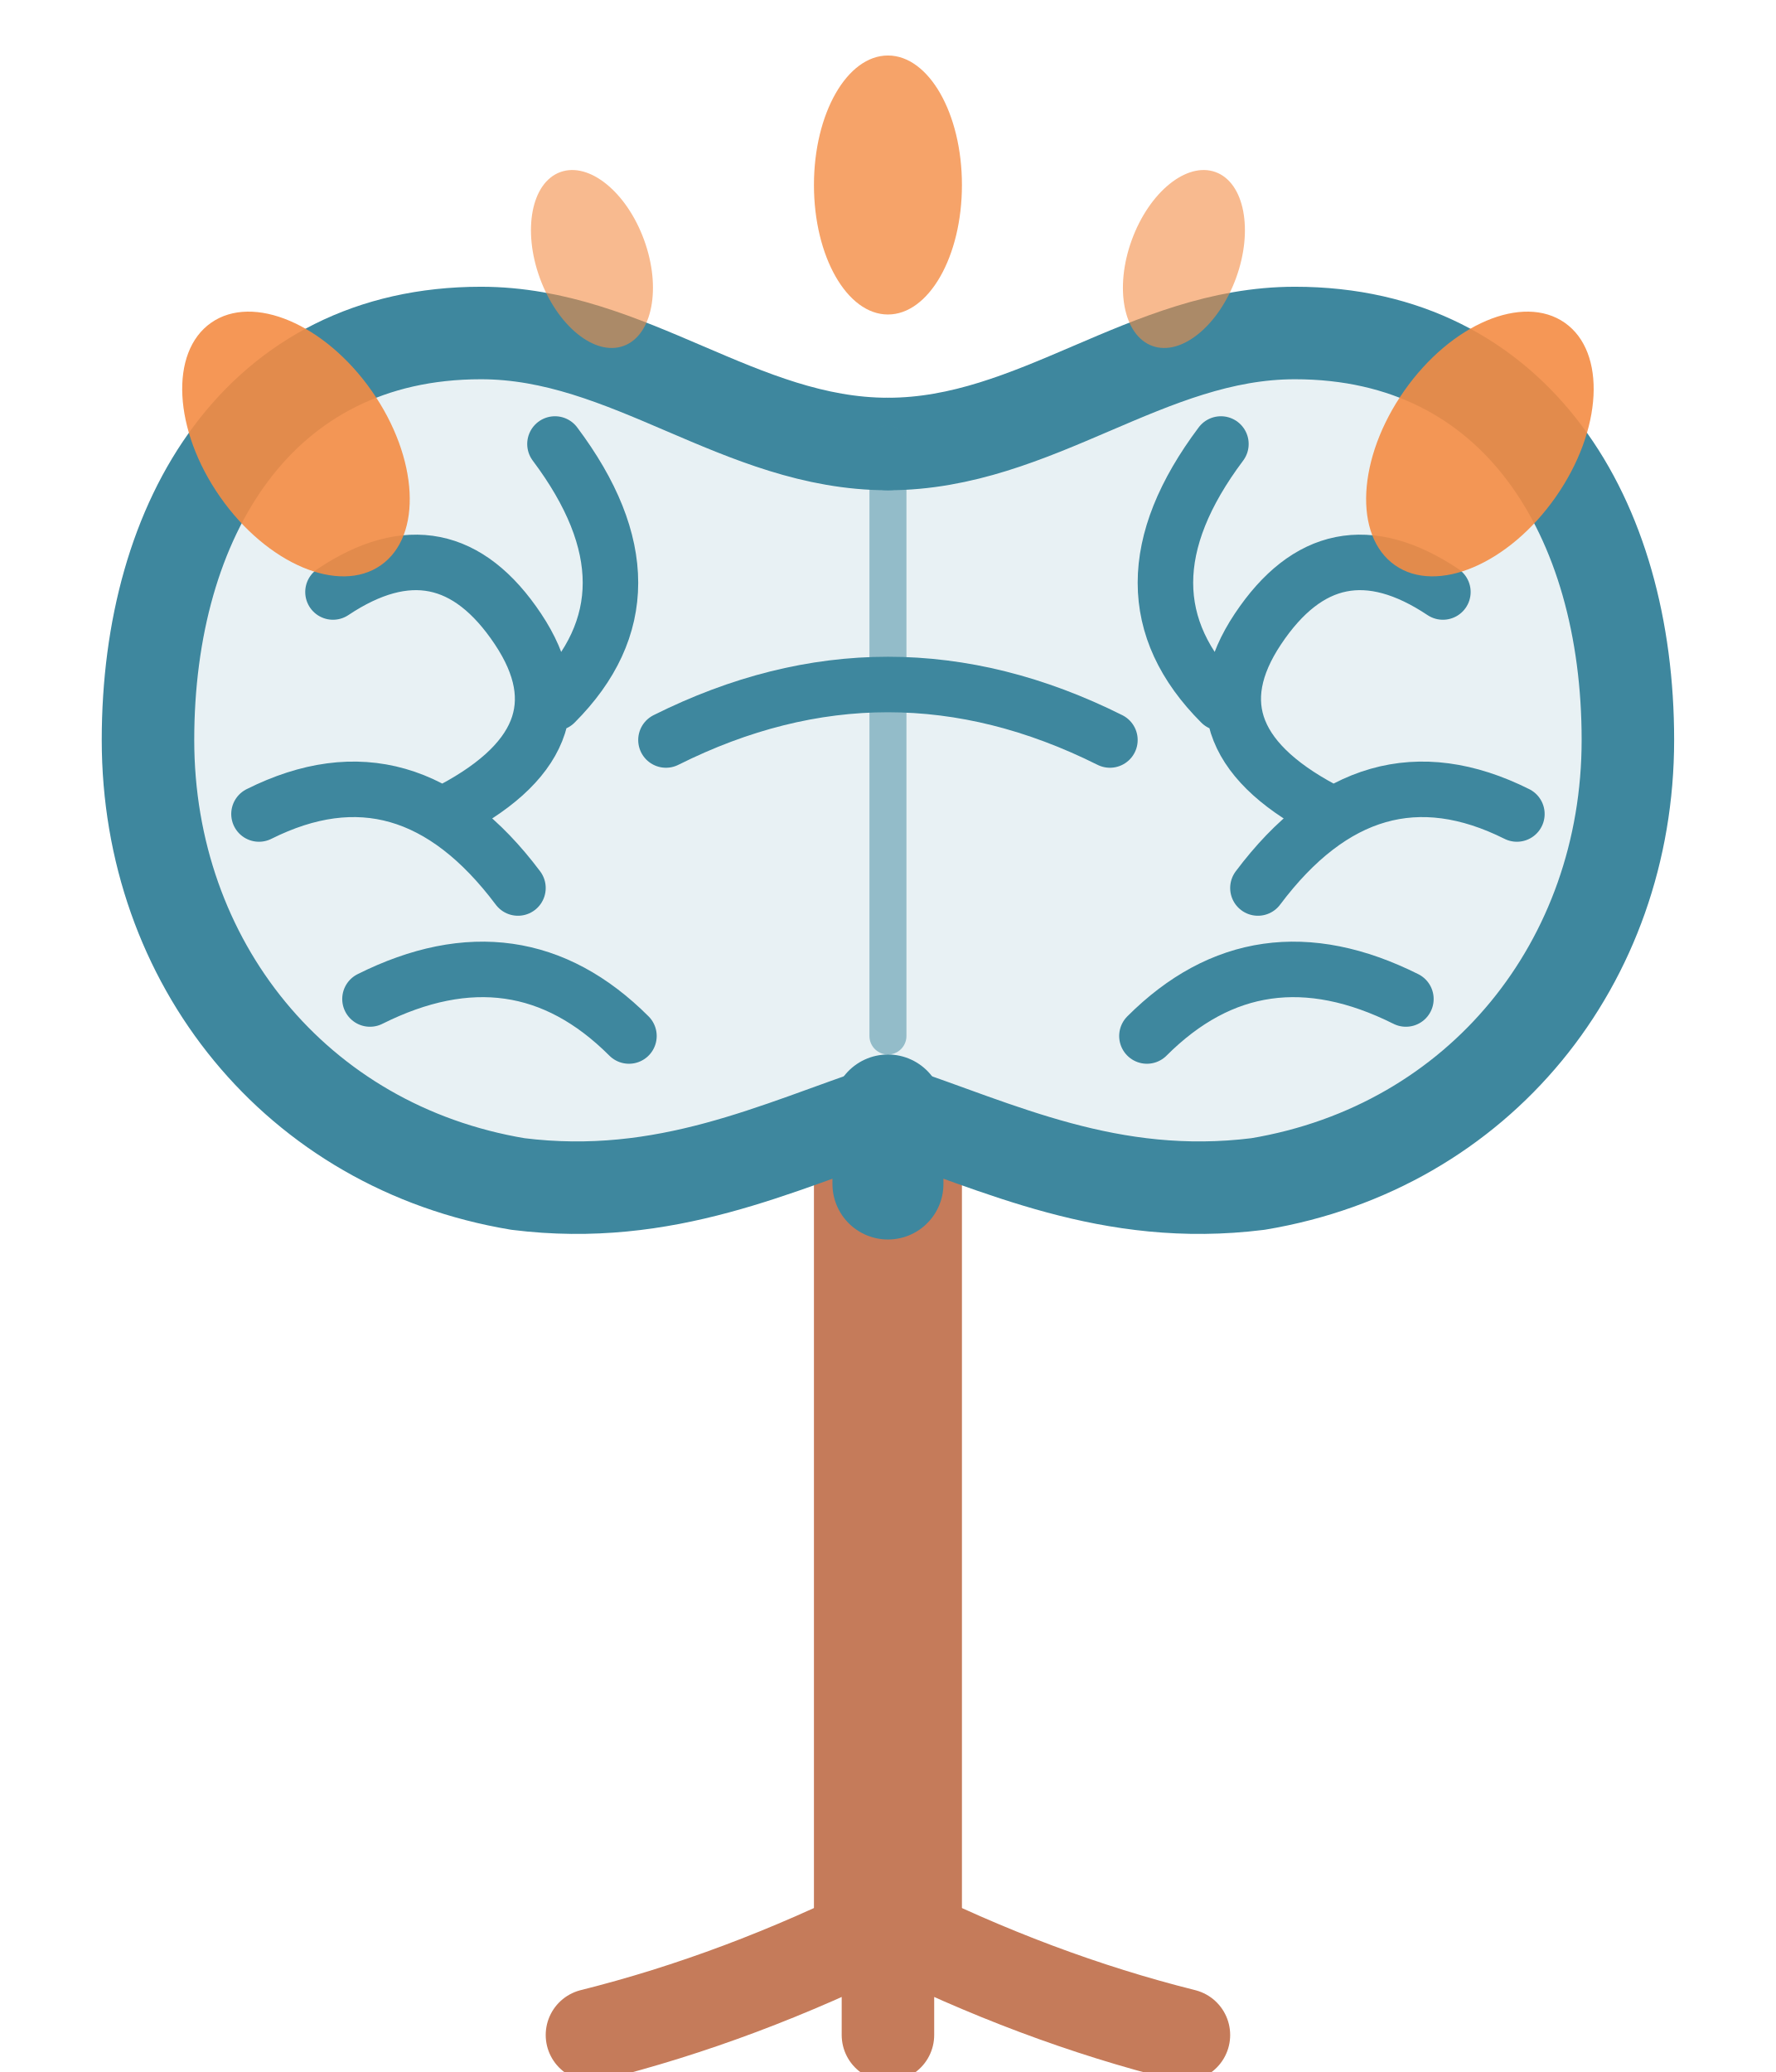
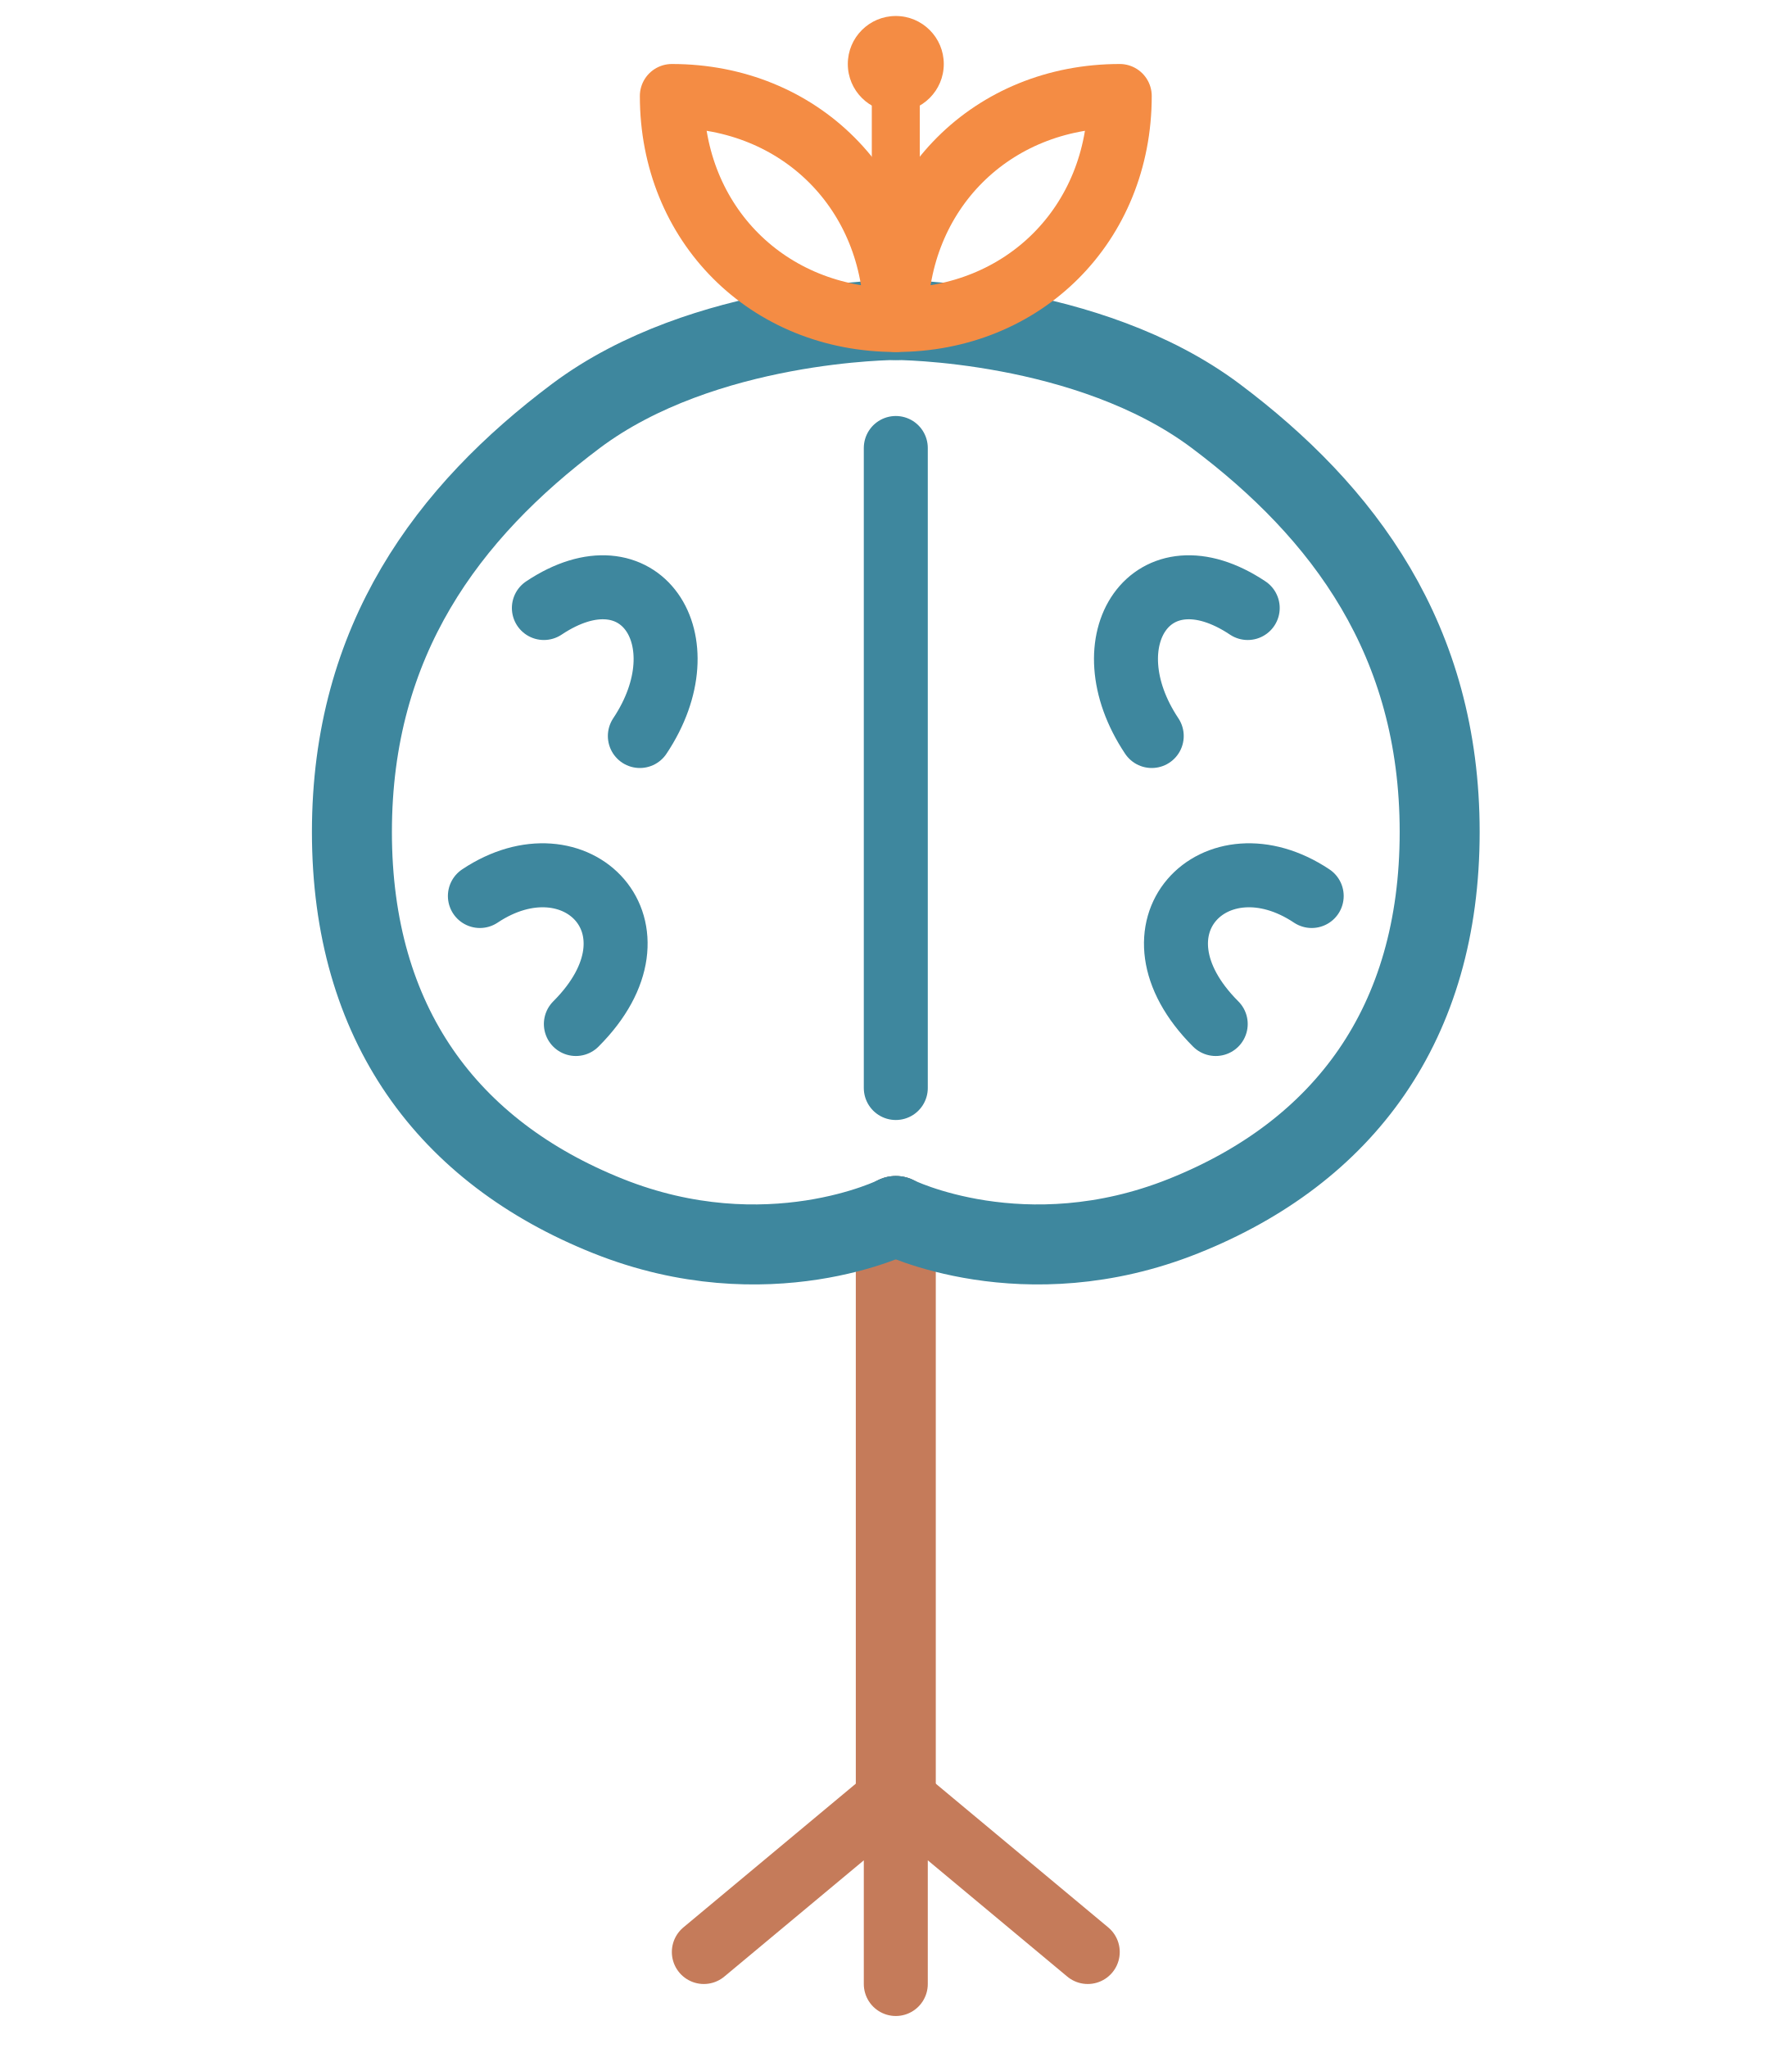
- <svg xmlns="http://www.w3.org/2000/svg" viewBox="0 0 48 56" fill="none">
-   <path d="M24 52 L24 32" stroke="#c57b5a" stroke-width="4" stroke-linecap="round" />
-   <path d="M24 52 Q20 54 16 55 M24 52 Q28 54 32 55 M24 52 L24 55" stroke="#c57b5a" stroke-width="2.5" stroke-linecap="round" />
-   <path d="M24 12         C20 12 17 9 13 9        C7 9 4 14 4 20        C4 26 8 31 14 32        C18 32.5 21 31 24 30" stroke="#3e879e" stroke-width="2.5" stroke-linecap="round" stroke-linejoin="round" fill="rgba(62, 135, 158, 0.12)" />
-   <path d="M24 12         C28 12 31 9 35 9        C41 9 44 14 44 20        C44 26 40 31 34 32        C30 32.5 27 31 24 30" stroke="#3e879e" stroke-width="2.5" stroke-linecap="round" stroke-linejoin="round" fill="rgba(62, 135, 158, 0.12)" />
-   <path d="M24 30 L24 32" stroke="#3e879e" stroke-width="3" stroke-linecap="round" />
-   <path d="M9 16 Q12 14 14 17 Q16 20 12 22        M7 22 Q11 20 14 24        M15 12 Q18 16 15 19        M10 27 Q14 25 17 28" stroke="#3e879e" stroke-width="1.5" stroke-linecap="round" fill="none" />
-   <path d="M39 16 Q36 14 34 17 Q32 20 36 22        M41 22 Q37 20 34 24        M33 12 Q30 16 33 19        M38 27 Q34 25 31 28" stroke="#3e879e" stroke-width="1.5" stroke-linecap="round" fill="none" />
-   <path d="M18 20 Q24 17 30 20" stroke="#3e879e" stroke-width="1.5" stroke-linecap="round" fill="none" />
-   <path d="M24 12 L24 28" stroke="#3e879e" stroke-width="1" stroke-linecap="round" opacity="0.5" />
-   <ellipse cx="8" cy="12" rx="2.5" ry="4" fill="#f48c44" opacity="0.9" transform="rotate(-35 8 12)" />
-   <ellipse cx="40" cy="12" rx="2.5" ry="4" fill="#f48c44" opacity="0.9" transform="rotate(35 40 12)" />
-   <ellipse cx="24" cy="5" rx="2" ry="3.5" fill="#f48c44" opacity="0.8" />
-   <ellipse cx="16" cy="7" rx="1.5" ry="2.5" fill="#f48c44" opacity="0.6" transform="rotate(-20 16 7)" />
-   <ellipse cx="32" cy="7" rx="1.5" ry="2.5" fill="#f48c44" opacity="0.6" transform="rotate(20 32 7)" />
+ <svg xmlns="http://www.w3.org/2000/svg" viewBox="0 0 56 64" fill="none">
+   <path d="M28 38 L28 56" stroke="#c57b5a" stroke-width="2.5" stroke-linecap="round" />
+   <path d="M28 56 L22 61 M28 56 L28 62 M28 56 L34 61" stroke="#c57b5a" stroke-width="2" stroke-linecap="round" />
+   <path d="M28 10         C28 10 22 10 18 13        C14 16 11 20 11 26        C11 32 14 36 19 38        C24 40 28 38 28 38" stroke="#3e879e" stroke-width="2.5" stroke-linecap="round" stroke-linejoin="round" fill="none" />
+   <path d="M28 10         C28 10 34 10 38 13        C42 16 45 20 45 26        C45 32 42 36 37 38        C32 40 28 38 28 38" stroke="#3e879e" stroke-width="2.5" stroke-linecap="round" stroke-linejoin="round" fill="none" />
+   <path d="M17 19 C20 17 22 20 20 23" stroke="#3e879e" stroke-width="2" stroke-linecap="round" fill="none" />
+   <path d="M15 28 C18 26 21 29 18 32" stroke="#3e879e" stroke-width="2" stroke-linecap="round" fill="none" />
+   <path d="M39 19 C36 17 34 20 36 23" stroke="#3e879e" stroke-width="2" stroke-linecap="round" fill="none" />
+   <path d="M41 28 C38 26 35 29 38 32" stroke="#3e879e" stroke-width="2" stroke-linecap="round" fill="none" />
+   <path d="M28 14 L28 34" stroke="#3e879e" stroke-width="2" stroke-linecap="round" fill="none" />
+   <path d="M28 10 C28 6 31 3 35 3 C35 7 32 10 28 10" stroke="#f48c44" stroke-width="2" stroke-linecap="round" stroke-linejoin="round" fill="none" />
+   <path d="M28 10 C28 6 25 3 21 3 C21 7 24 10 28 10" stroke="#f48c44" stroke-width="2" stroke-linecap="round" stroke-linejoin="round" fill="none" />
+   <path d="M28 10 C28 5 28 2 28 2" stroke="#f48c44" stroke-width="1.5" stroke-linecap="round" />
+   <circle cx="28" cy="2" r="1.5" fill="#f48c44" />
</svg>
